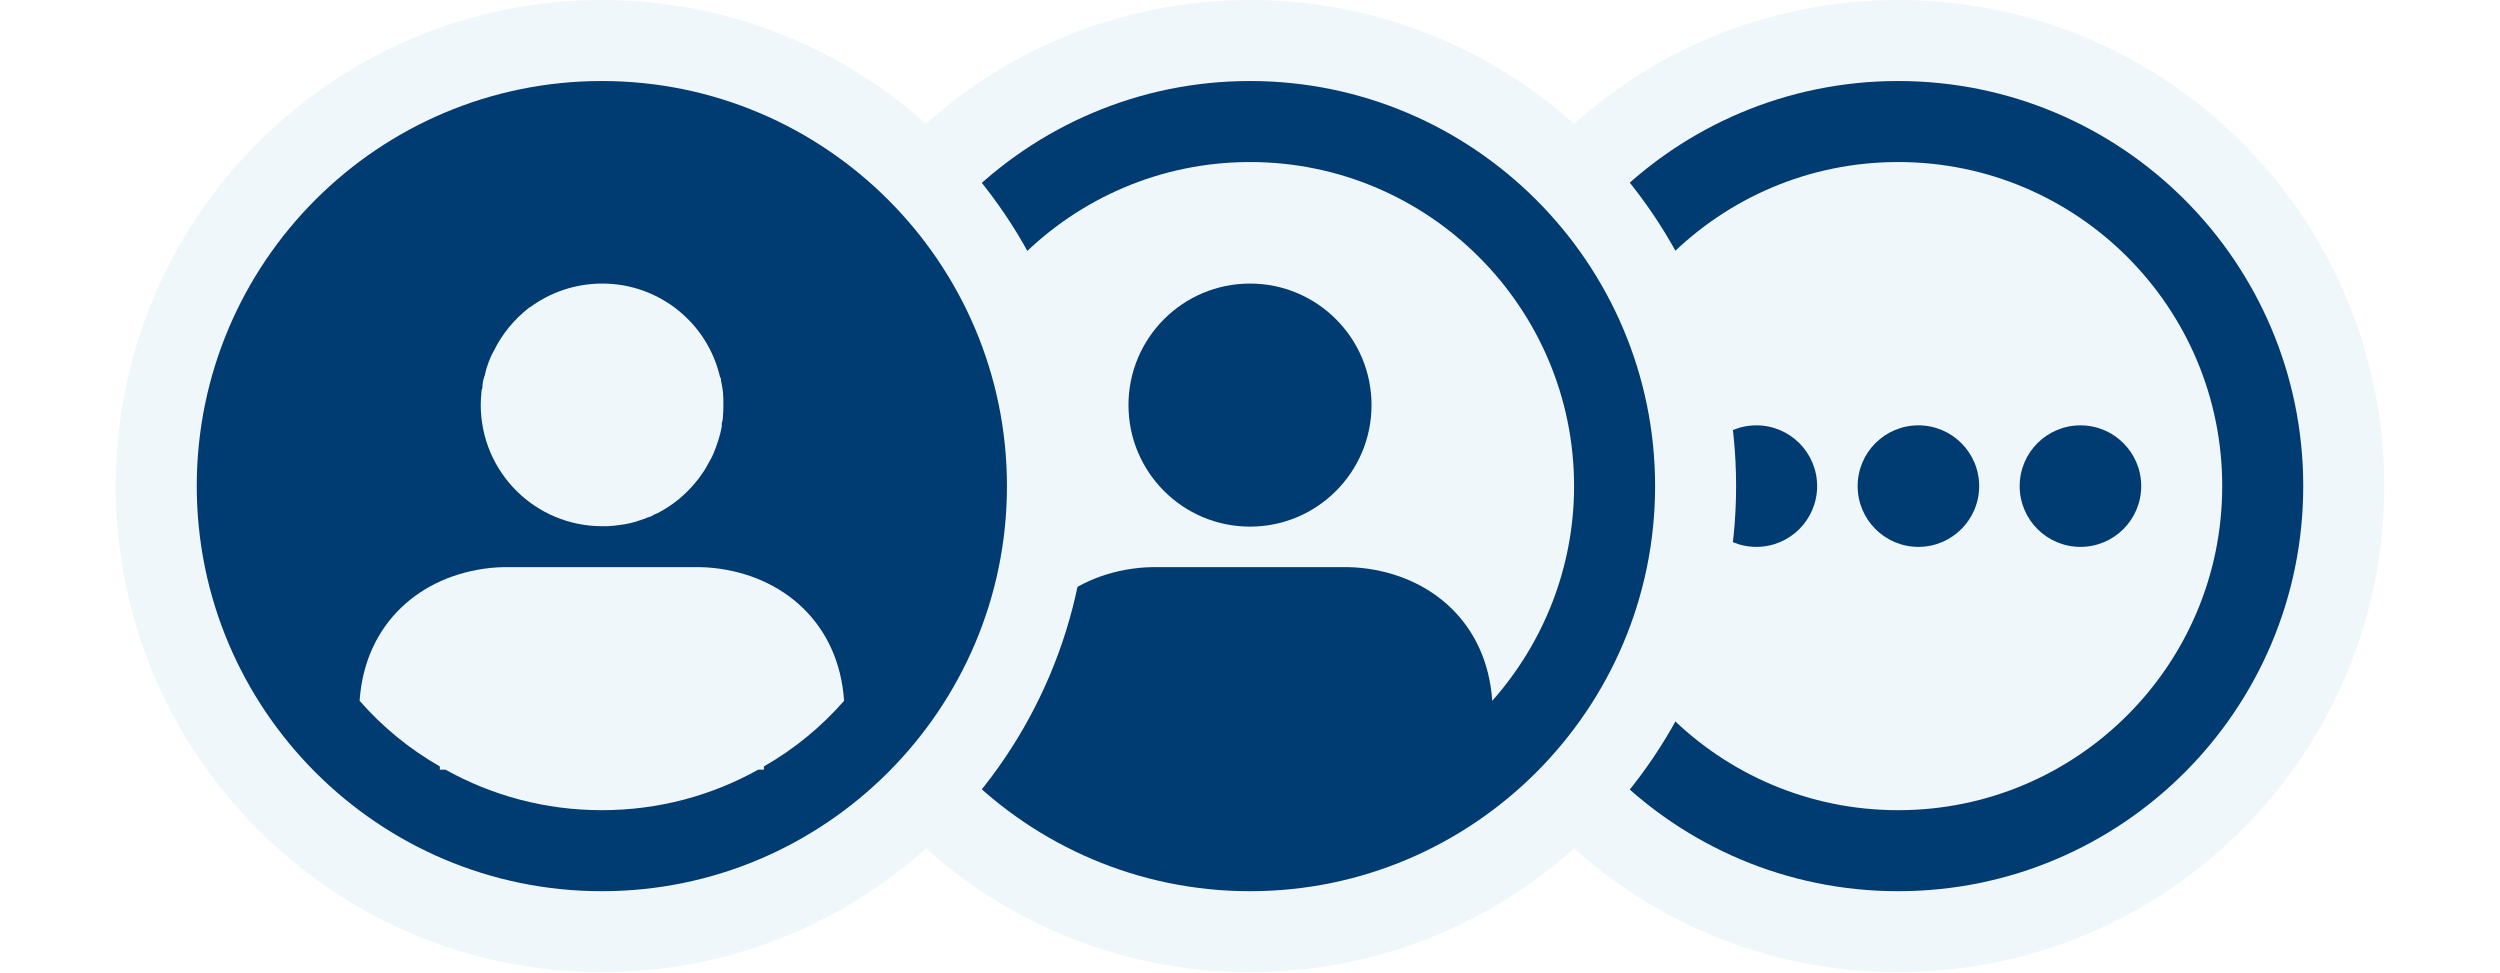
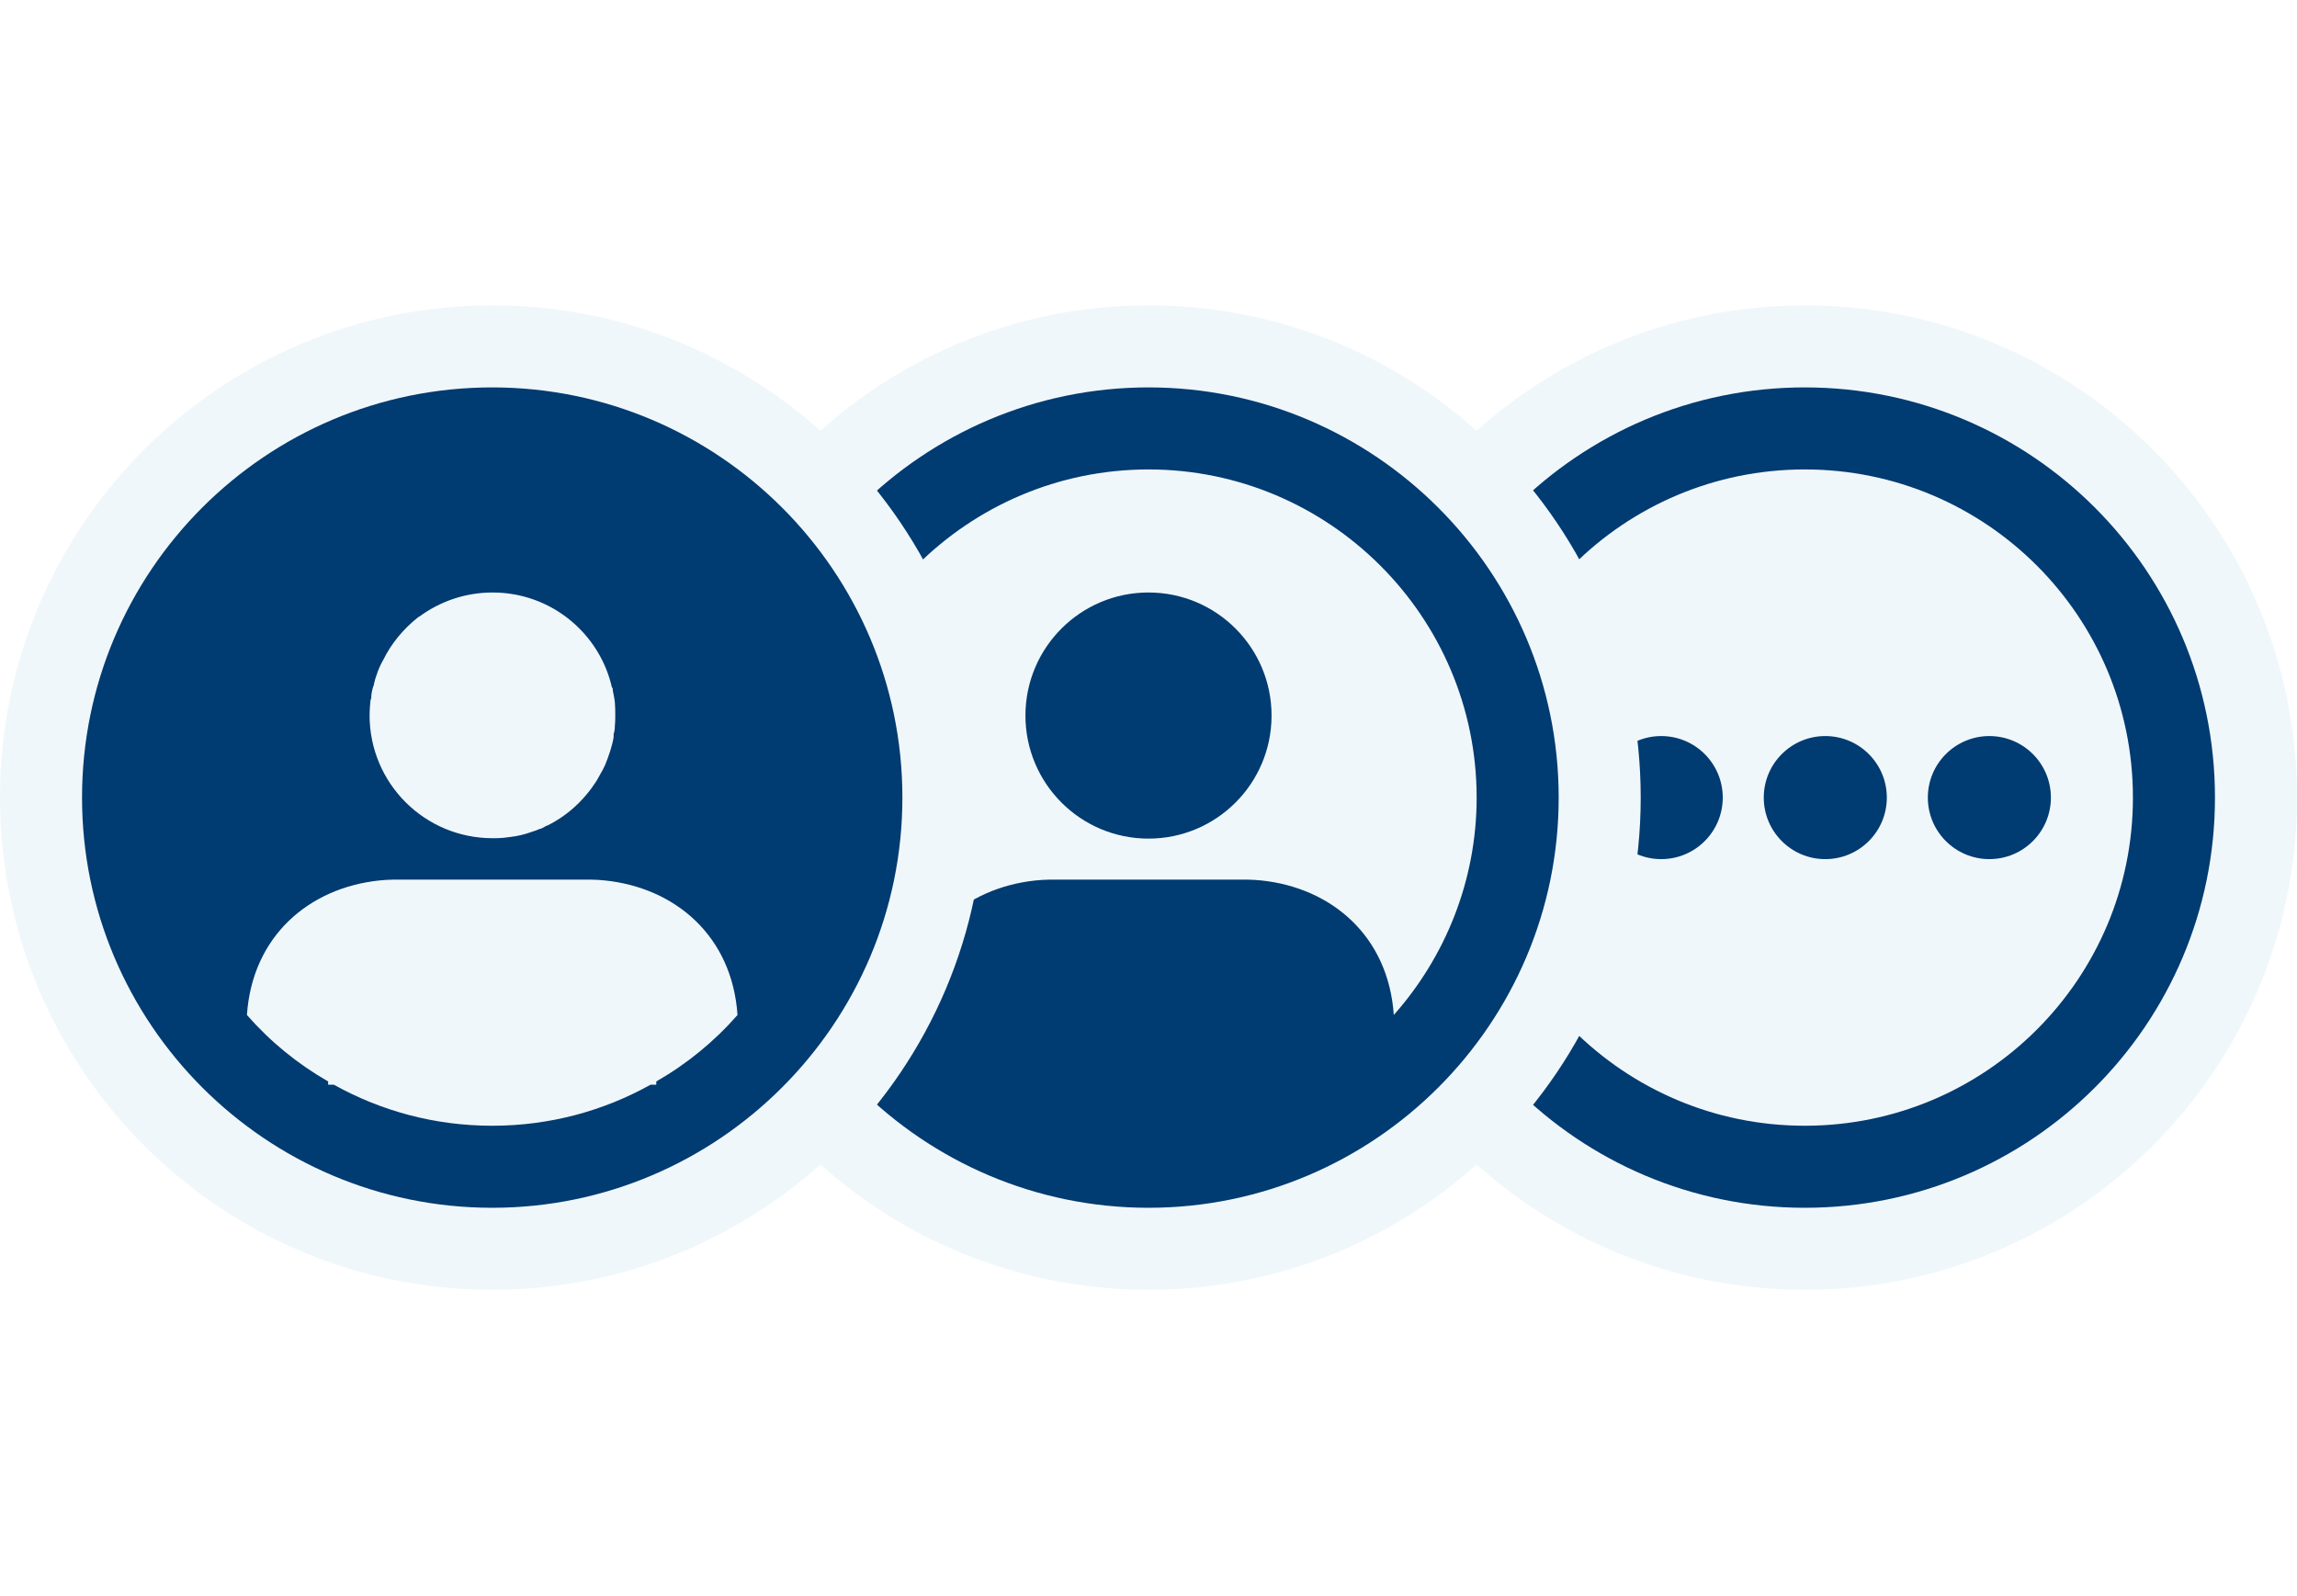
- <svg xmlns="http://www.w3.org/2000/svg" width="36" height="14" viewBox="0 0 56 24" fill="none">
+ <svg xmlns="http://www.w3.org/2000/svg" width="36" height="25" viewBox="0 0 56 24" fill="none">
  <circle cx="44" cy="12" r="12" fill="#F0F7FA" />
  <circle cx="44" cy="12" r="9" stroke="#003B71" stroke-width="2" />
  <circle cx="44.5" cy="12" r="1.5" fill="#003B71" />
  <circle cx="48.5" cy="12" r="1.5" fill="#003B71" />
  <circle cx="40.5" cy="12" r="1.5" fill="#003B71" />
  <circle cx="28" cy="12" r="12" fill="#F0F7FA" />
  <path fill-rule="evenodd" clip-rule="evenodd" d="M18 12C18 6.49 22.49 2 28 2C33.51 2 38 6.49 38 12C38 17.51 33.51 22 28 22C22.49 22 18 17.51 18 12ZM30.75 14.02C32.47 14.2 33.85 15.38 33.98 17.3C35.23 15.89 36 14.03 36 12C36 7.59 32.41 4 28 4C23.59 4 20 7.59 20 12C20 14.03 20.77 15.89 22.02 17.3C22.15 15.38 23.53 14.2 25.25 14.02C25.36 14.01 25.48 14 25.59 14H30.41C30.52 14 30.64 14.01 30.75 14.02ZM31 10C31 11.657 29.657 13 28 13C26.343 13 25 11.657 25 10C25 8.343 26.343 7 28 7C29.657 7 31 8.343 31 10Z" fill="#003B71" />
  <circle cx="12" cy="12" r="12" fill="#F0F7FA" />
  <path d="M12 2C6.48 2 2 6.48 2 12C2 17.51 6.48 22 12 22C17.51 22 22 17.51 22 12C22 6.48 17.51 2 12 2ZM9.03 9.65C9.03 9.63 9.04 9.6 9.05 9.58C9.05 9.48 9.07 9.38 9.1 9.29C9.1 9.28 9.1 9.28 9.11 9.27C9.13 9.16 9.16 9.06 9.2 8.96C9.2 8.95 9.2 8.95 9.2 8.95C9.24 8.85 9.28 8.75 9.34 8.65C9.54 8.24 9.84 7.88 10.21 7.59H10.22C10.72 7.22 11.34 7 12.01 7C13.43 7 14.62 7.99 14.92 9.32H14.93C14.94 9.34 14.94 9.36 14.94 9.39C14.96 9.49 14.98 9.58 14.99 9.68C15 9.79 15 9.89 15 9.99C15 10.08 15 10.17 14.99 10.26C14.99 10.33 14.98 10.39 14.96 10.45V10.53C14.92 10.76 14.84 10.99 14.75 11.21C14.72 11.28 14.68 11.35 14.64 11.42C14.59 11.51 14.55 11.59 14.49 11.67C14.44 11.75 14.38 11.83 14.32 11.9C14.06 12.22 13.74 12.48 13.37 12.67C13.31 12.69 13.26 12.72 13.21 12.75C13.19 12.75 13.16 12.77 13.14 12.77C13.08 12.8 13.01 12.82 12.95 12.84C12.79 12.9 12.61 12.94 12.44 12.96C12.38 12.97 12.34 12.97 12.28 12.98C12.19 12.99 12.1 12.99 12.01 12.99C10.35 12.99 9.01 11.65 9.01 9.99C9.01 9.88 9.02 9.77 9.03 9.65ZM16 18.92V19H15.86C14.71 19.64 13.4 20 12 20C10.6 20 9.29 19.64 8.14 19H8V18.92C7.25 18.49 6.59 17.95 6.02 17.3C6.15 15.38 7.53 14.2 9.25 14.02C9.36 14.01 9.48 14 9.59 14H14.41C14.52 14 14.64 14.01 14.75 14.02C16.47 14.2 17.85 15.38 17.98 17.3C17.41 17.95 16.75 18.49 16 18.92Z" fill="#003B71" />
</svg>
